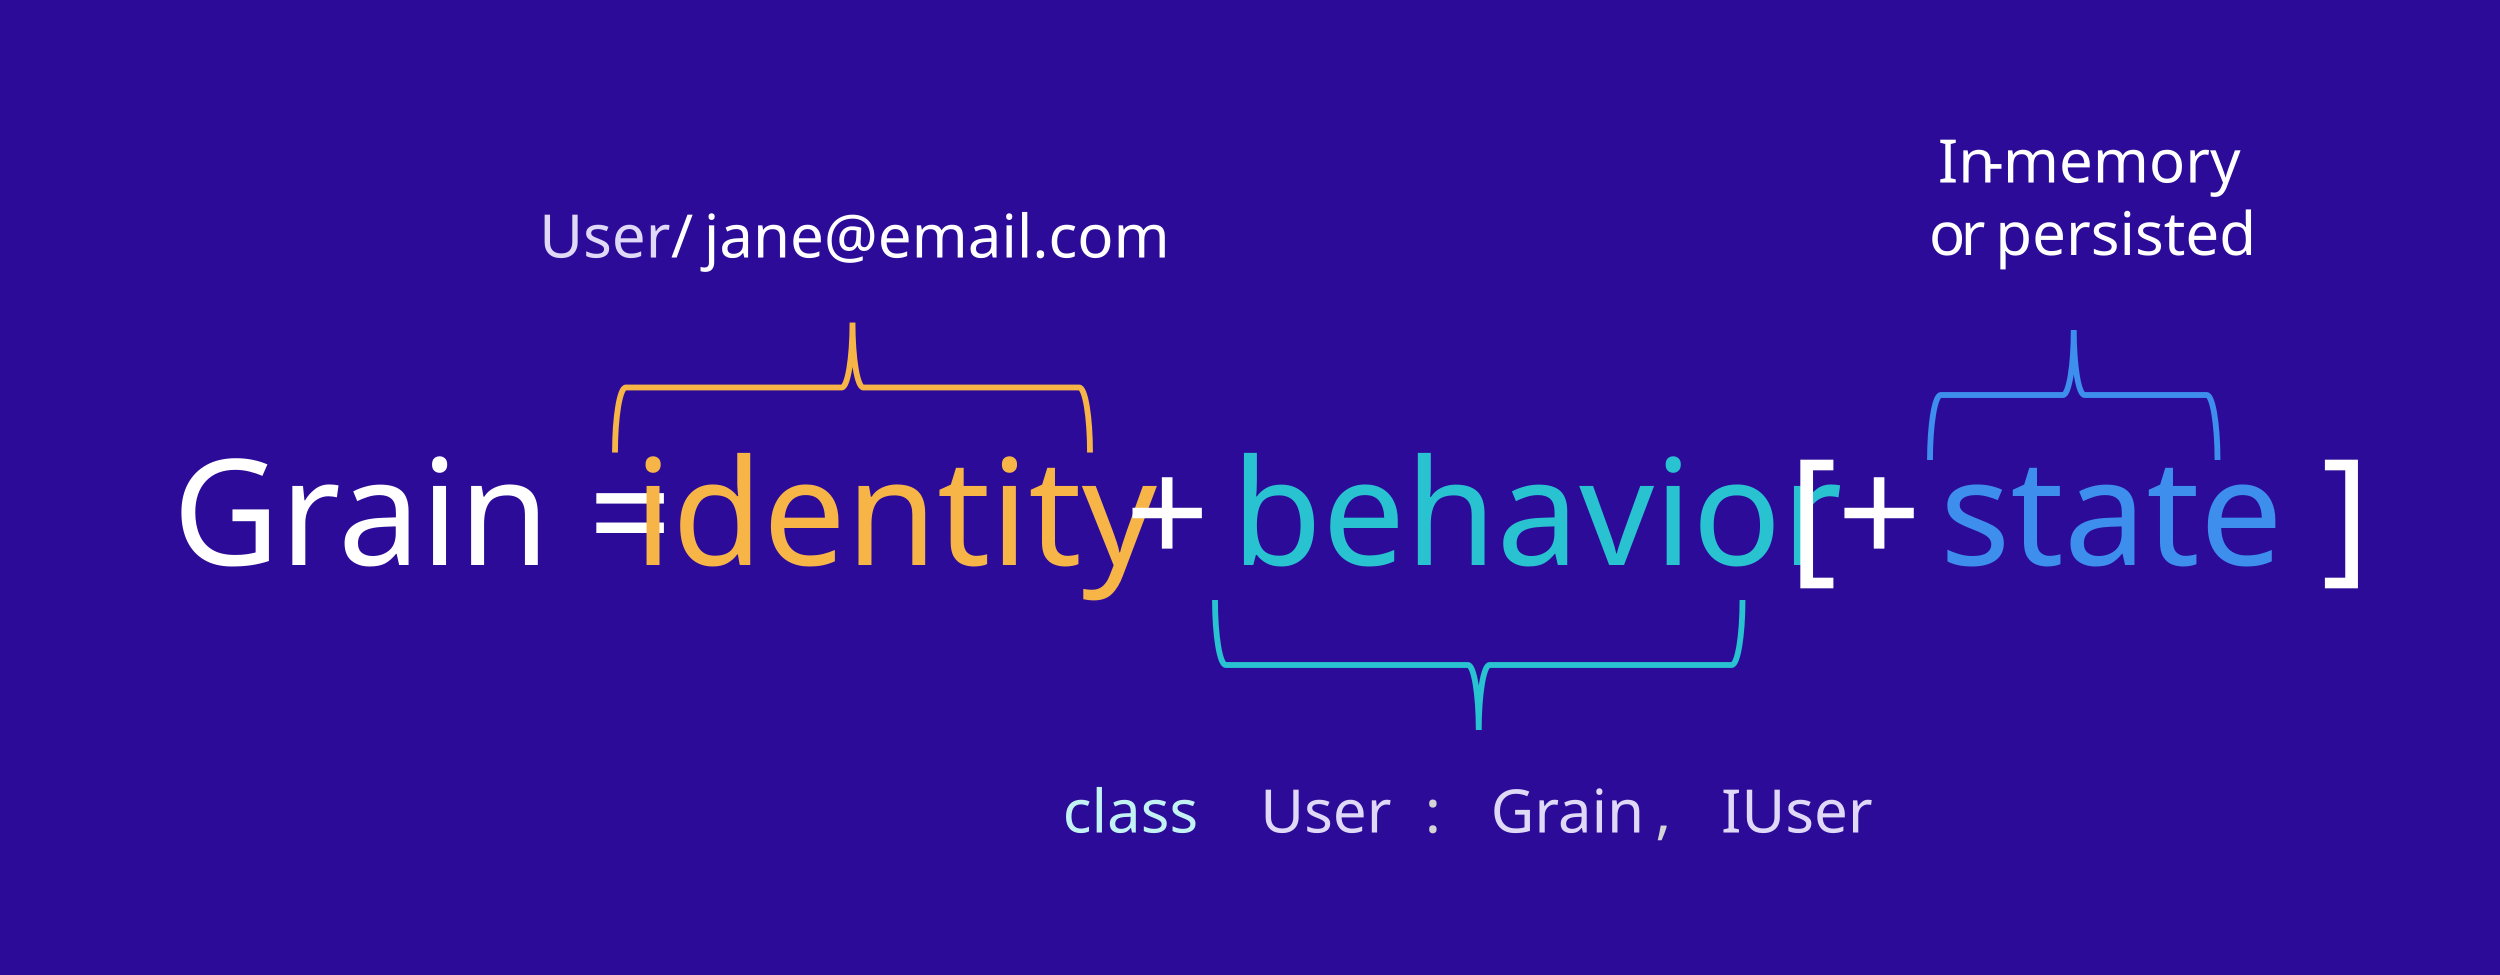
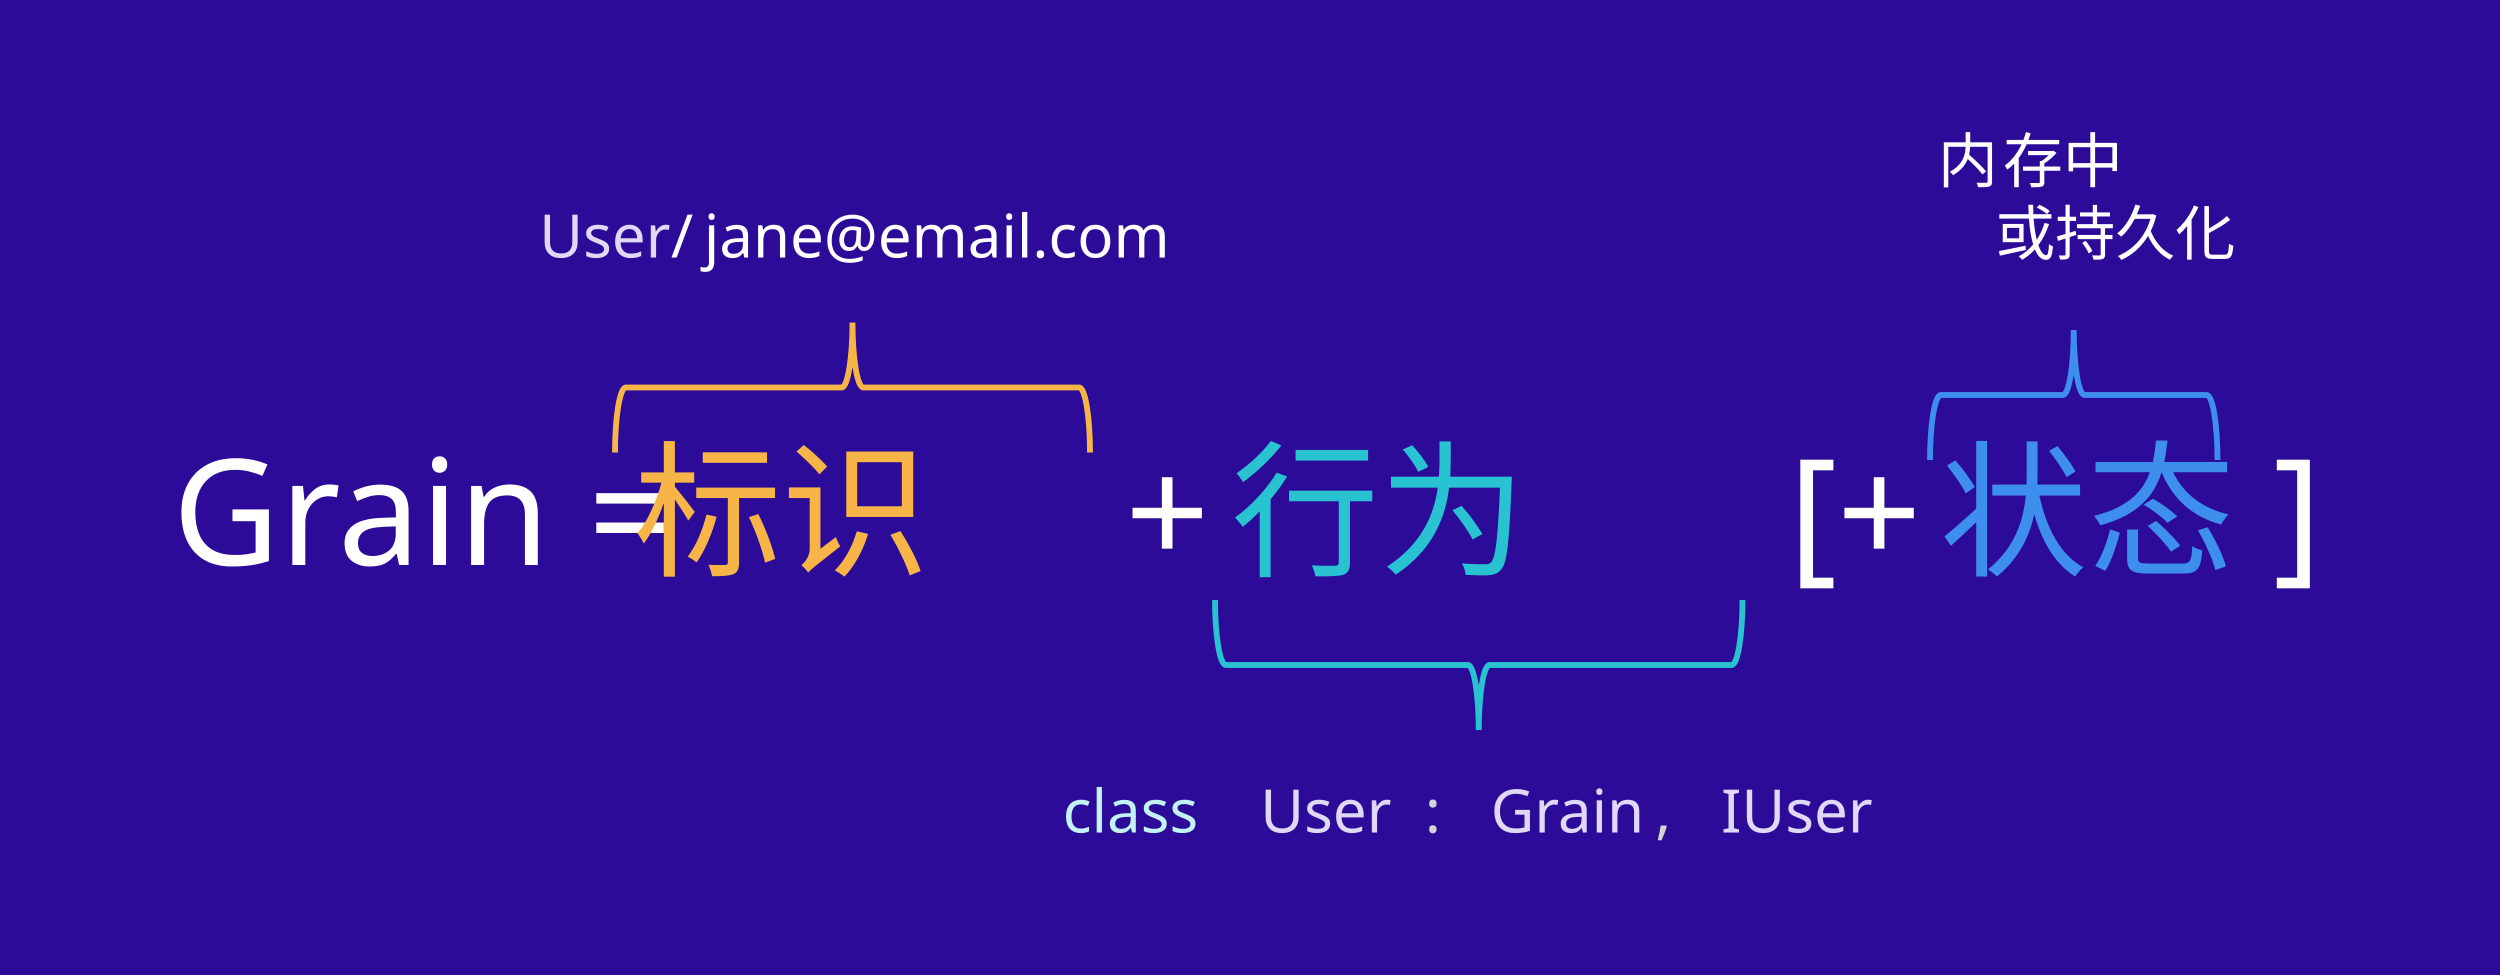
<svg xmlns="http://www.w3.org/2000/svg" width="1000" height="390" overflow="hidden" version="1.1" id="svg3841" style="overflow:hidden">
  <defs id="defs3787">
    <clipPath id="clip0">
      <path d="M 150,160 H 1150 V 550 H 150 Z" id="path3784" style="clip-rule:evenodd;fill-rule:evenodd" />
    </clipPath>
  </defs>
  <g clip-path="url(#clip0)" id="g3839" transform="translate(-150,-160)">
    <rect x="0" y="0" width="1150" height="550" id="rect3789" style="fill:#2b0b98" />
-     <text font-weight="400" font-size="59" transform="translate(218.97,386)" id="text3801" style="font-weight:400;font-size:59px;font-family:Calibri, Calibri_MSFontService, sans-serif;fill:#ffffff">Grain = <tspan x="184.633" y="0" id="tspan3791" style="fill:#f7b548">identity</tspan>
+     <text font-weight="400" font-size="59" transform="translate(218.97,386)" id="text3801" style="font-weight:400;font-size:59px;font-family:Calibri, Calibri_MSFontService, sans-serif;fill:#ffffff">Grain = <tspan x="184.633" y="0" id="tspan3791" style="fill:#f7b548"> 标识</tspan>
      <tspan x="381.087" y="0" id="tspan3793">+</tspan>
-       <tspan x="423.587" y="0" id="tspan3795" style="fill:#28c2d1">behavior</tspan>
+       <tspan x="423.587" y="0" id="tspan3795" style="fill:#28c2d1">行为</tspan>
      <tspan x="646.447" y="0" id="tspan3797">[+</tspan>
-       <tspan x="706.947" y="0" id="tspan3799" style="fill:#3e8eed">state</tspan>
+       <tspan x="706.947" y="0" id="tspan3799" style="fill:#3e8eed">状态</tspan>
 ]</text>
    <path d="m 396,341 c 0,-14.359 1.94,-26 4.333,-26 h 86.334 c 2.393,0 4.333,-11.641 4.333,-26 0,14.359 1.94,26 4.333,26 h 86.334 c 2.393,0 4.333,11.641 4.333,26" stroke-miterlimit="8" id="path3803" style="fill:none;fill-rule:evenodd;stroke:#f7b548;stroke-width:2.333;stroke-miterlimit:8" />
    <text font-weight="400" font-size="24" transform="translate(365.697,263)" id="text3809" style="font-weight:400;font-size:24px;font-family:Consolas, Consolas_MSFontService, sans-serif;fill:#dfd8f7">User <tspan x="52.667" y="0" id="tspan3805" style="fill:#ffffff">/</tspan>
      <tspan x="65.833" y="0" id="tspan3807" style="fill:#fff">jane@email.com</tspan>
    </text>
    <path d="m 847,400 c 0,14.36 -1.94,26 -4.333,26 h -96.834 c -2.393,0 -4.333,11.641 -4.333,26 0,-14.359 -1.94,-26 -4.333,-26 H 640.333 C 637.94,426 636,414.359 636,400" stroke-miterlimit="8" id="path3811" style="fill:none;fill-rule:evenodd;stroke:#28c2d1;stroke-width:2.333;stroke-miterlimit:8" />
-     <text font-weight="400" font-size="24" transform="translate(925.151,233)" id="text3823" style="font-weight:400;font-size:24px;font-family:Calibri, Calibri_MSFontService, sans-serif;fill:#ffffff">In <tspan x="18.667" y="0" id="tspan3813">-</tspan>
-       <tspan x="26" y="0" id="tspan3815">memory</tspan>
-       <tspan x="-3.553" y="29" id="tspan3817">o</tspan>
-       <tspan x="9.113" y="29" id="tspan3819">r</tspan>
-       <tspan x="22.947" y="29" id="tspan3821">persisted</tspan>
+     <text font-weight="400" font-size="24" transform="translate(925.151,233)" id="text3823" style="font-weight:400;font-size:24px;font-family:Calibri, Calibri_MSFontService, sans-serif;fill:#ffffff">内<tspan x="18.667" y="0" id="tspan3813" />
+       <tspan x="26" y="0" id="tspan3815">存中</tspan>
+       <tspan x="-3.553" y="29" id="tspan3817" />
+       <tspan x="9.113" y="29" id="tspan3819" />
+       <tspan x="22.947" y="29" id="tspan3821">或持久化</tspan>
    </text>
    <path d="m 922,344 c 0,-14.359 1.94,-26 4.333,-26 h 48.834 c 2.393,0 4.333,-11.641 4.333,-26 0,14.359 1.94,26 4.333,26 h 48.837 c 2.39,0 4.33,11.641 4.33,26" stroke-miterlimit="8" id="path3825" style="fill:none;fill-rule:evenodd;stroke:#3e8eed;stroke-width:2.333;stroke-miterlimit:8" />
    <text font-weight="400" font-size="24" transform="translate(575.102,493)" id="text3837" style="font-weight:400;font-size:24px;font-family:Consolas, Consolas_MSFontService, sans-serif;fill:#c3f2f4">class <tspan x="79" y="0" id="tspan3827" style="fill:#dfd8f7">User</tspan>
      <tspan x="144.833" y="0" id="tspan3829" style="fill:#d4d4d4">:</tspan>
      <tspan x="171.167" y="0" id="tspan3831" style="fill:#dfd8f7">Grain</tspan>
      <tspan x="237" y="0" id="tspan3833" style="fill:#d4d4d4">,</tspan>
      <tspan x="263.333" y="0" id="tspan3835" style="fill:#dfd8f7">IUser</tspan>
    </text>
  </g>
</svg>
